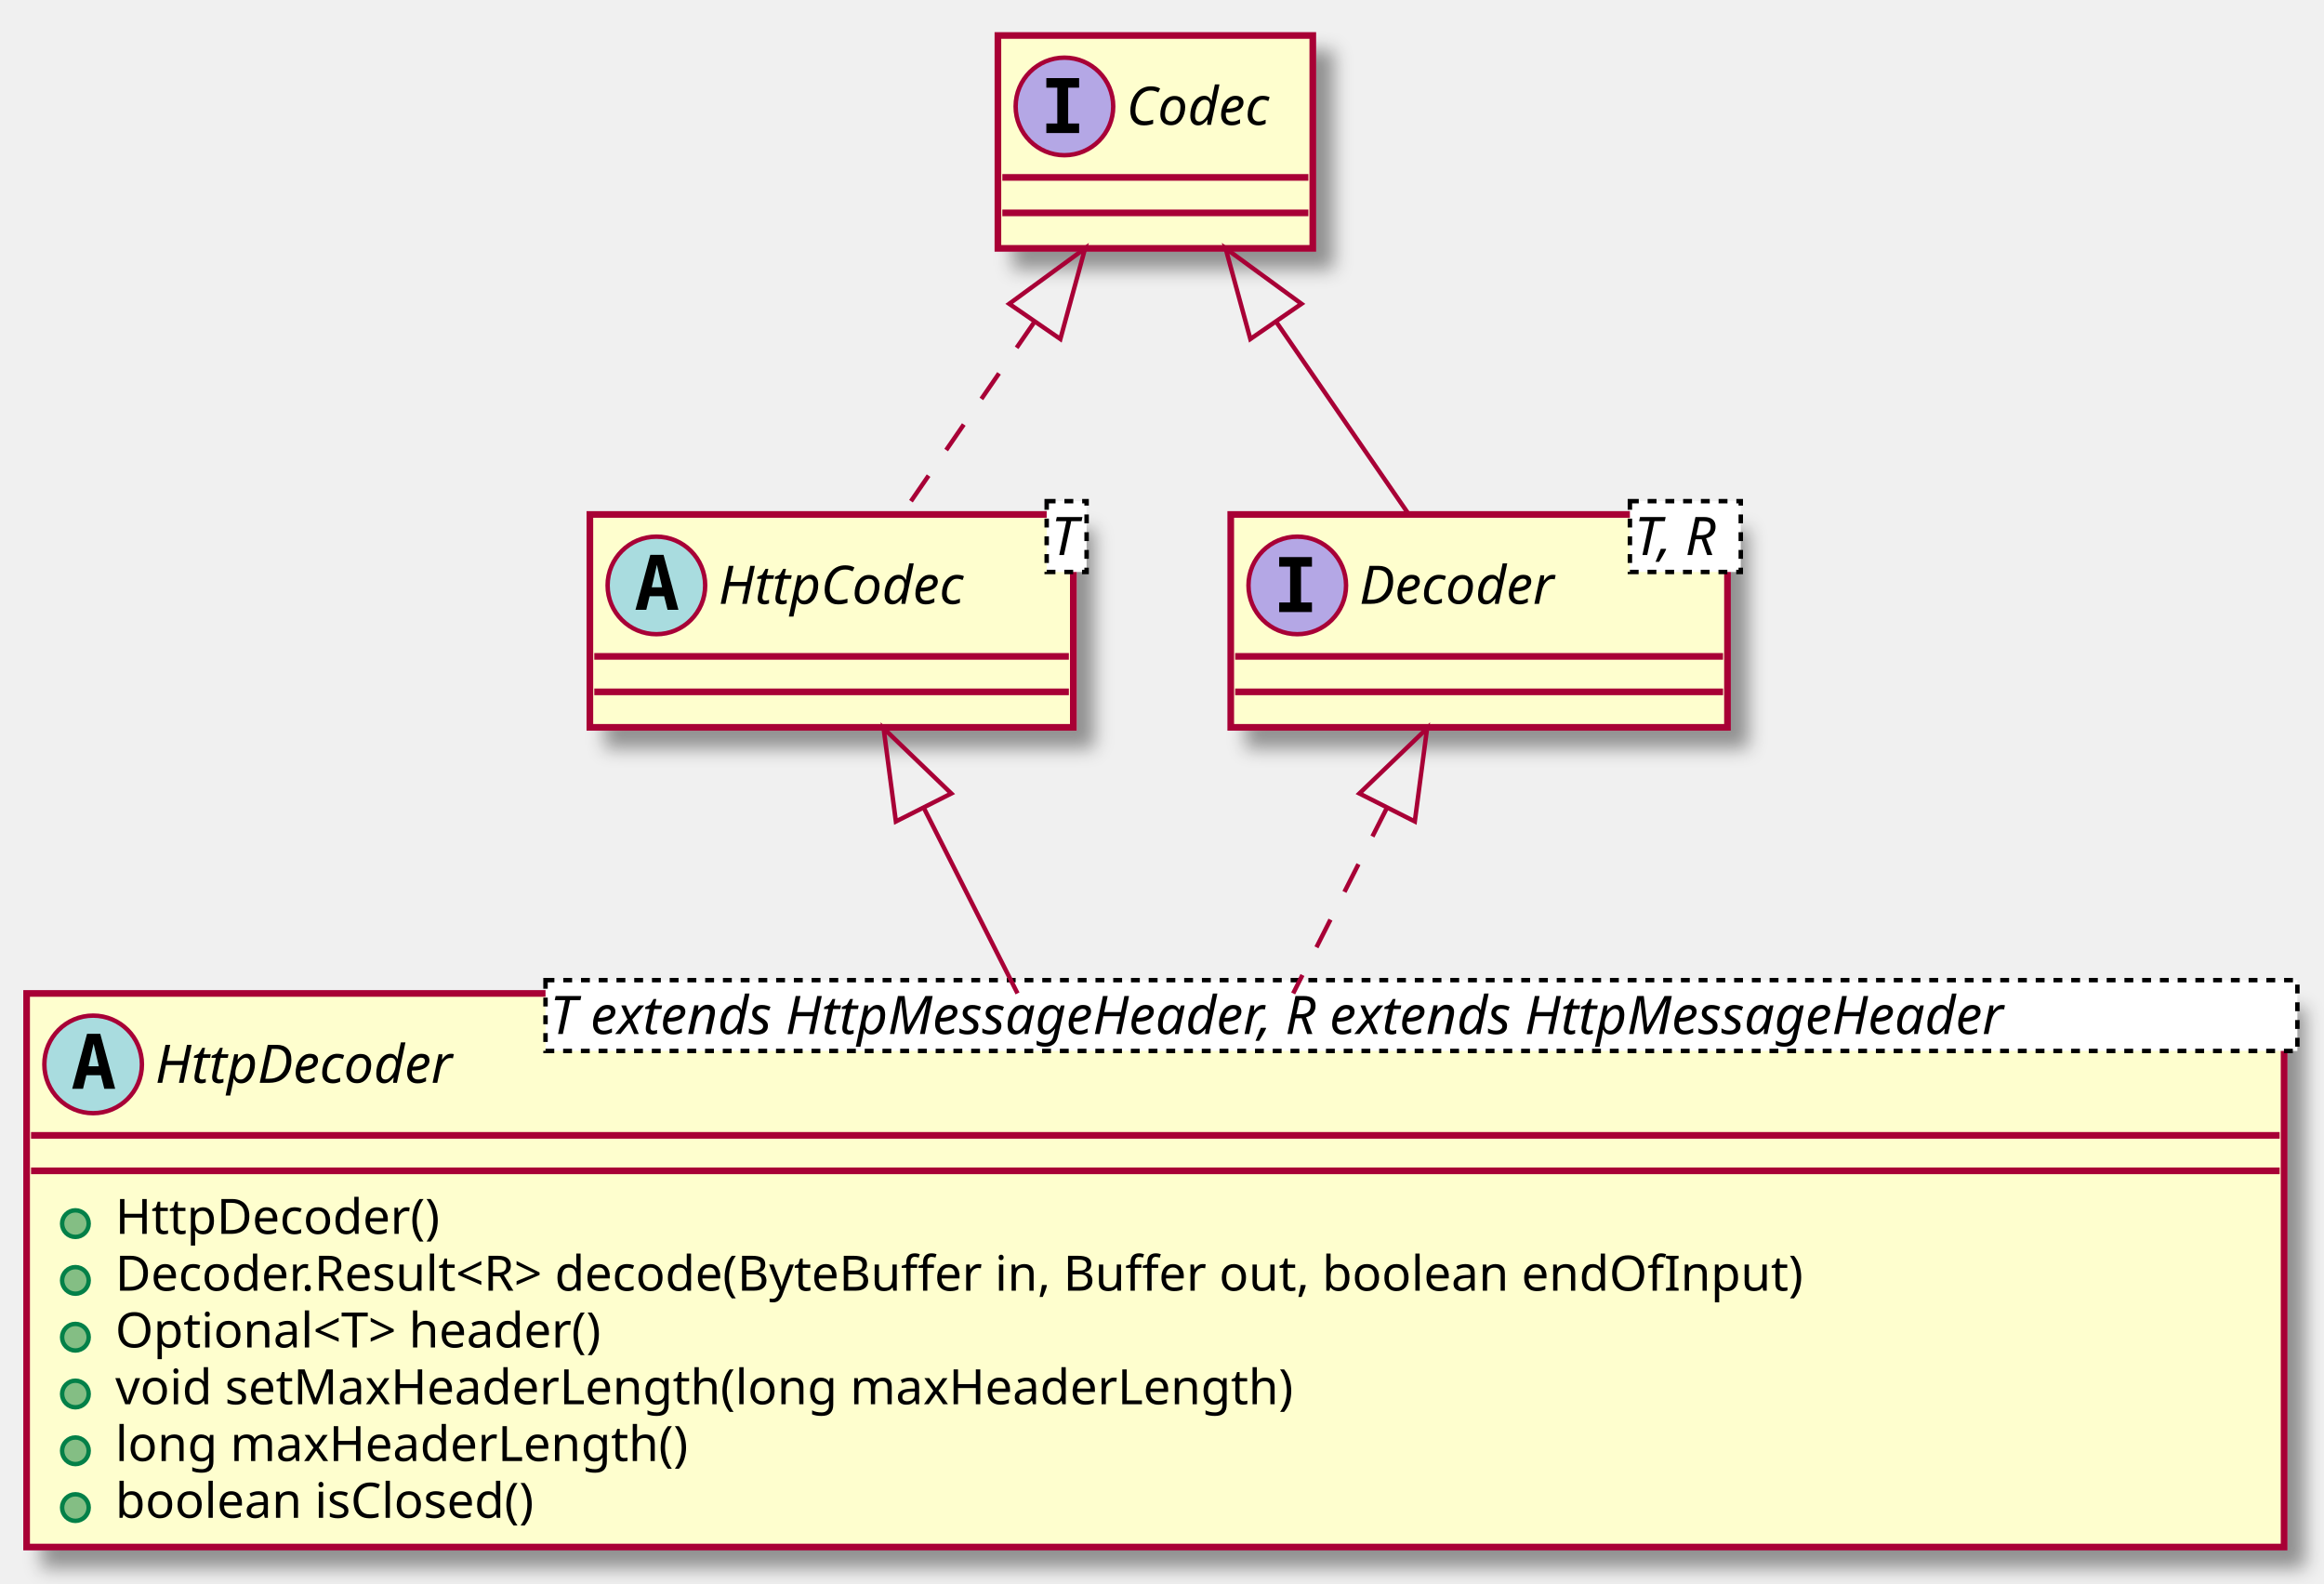
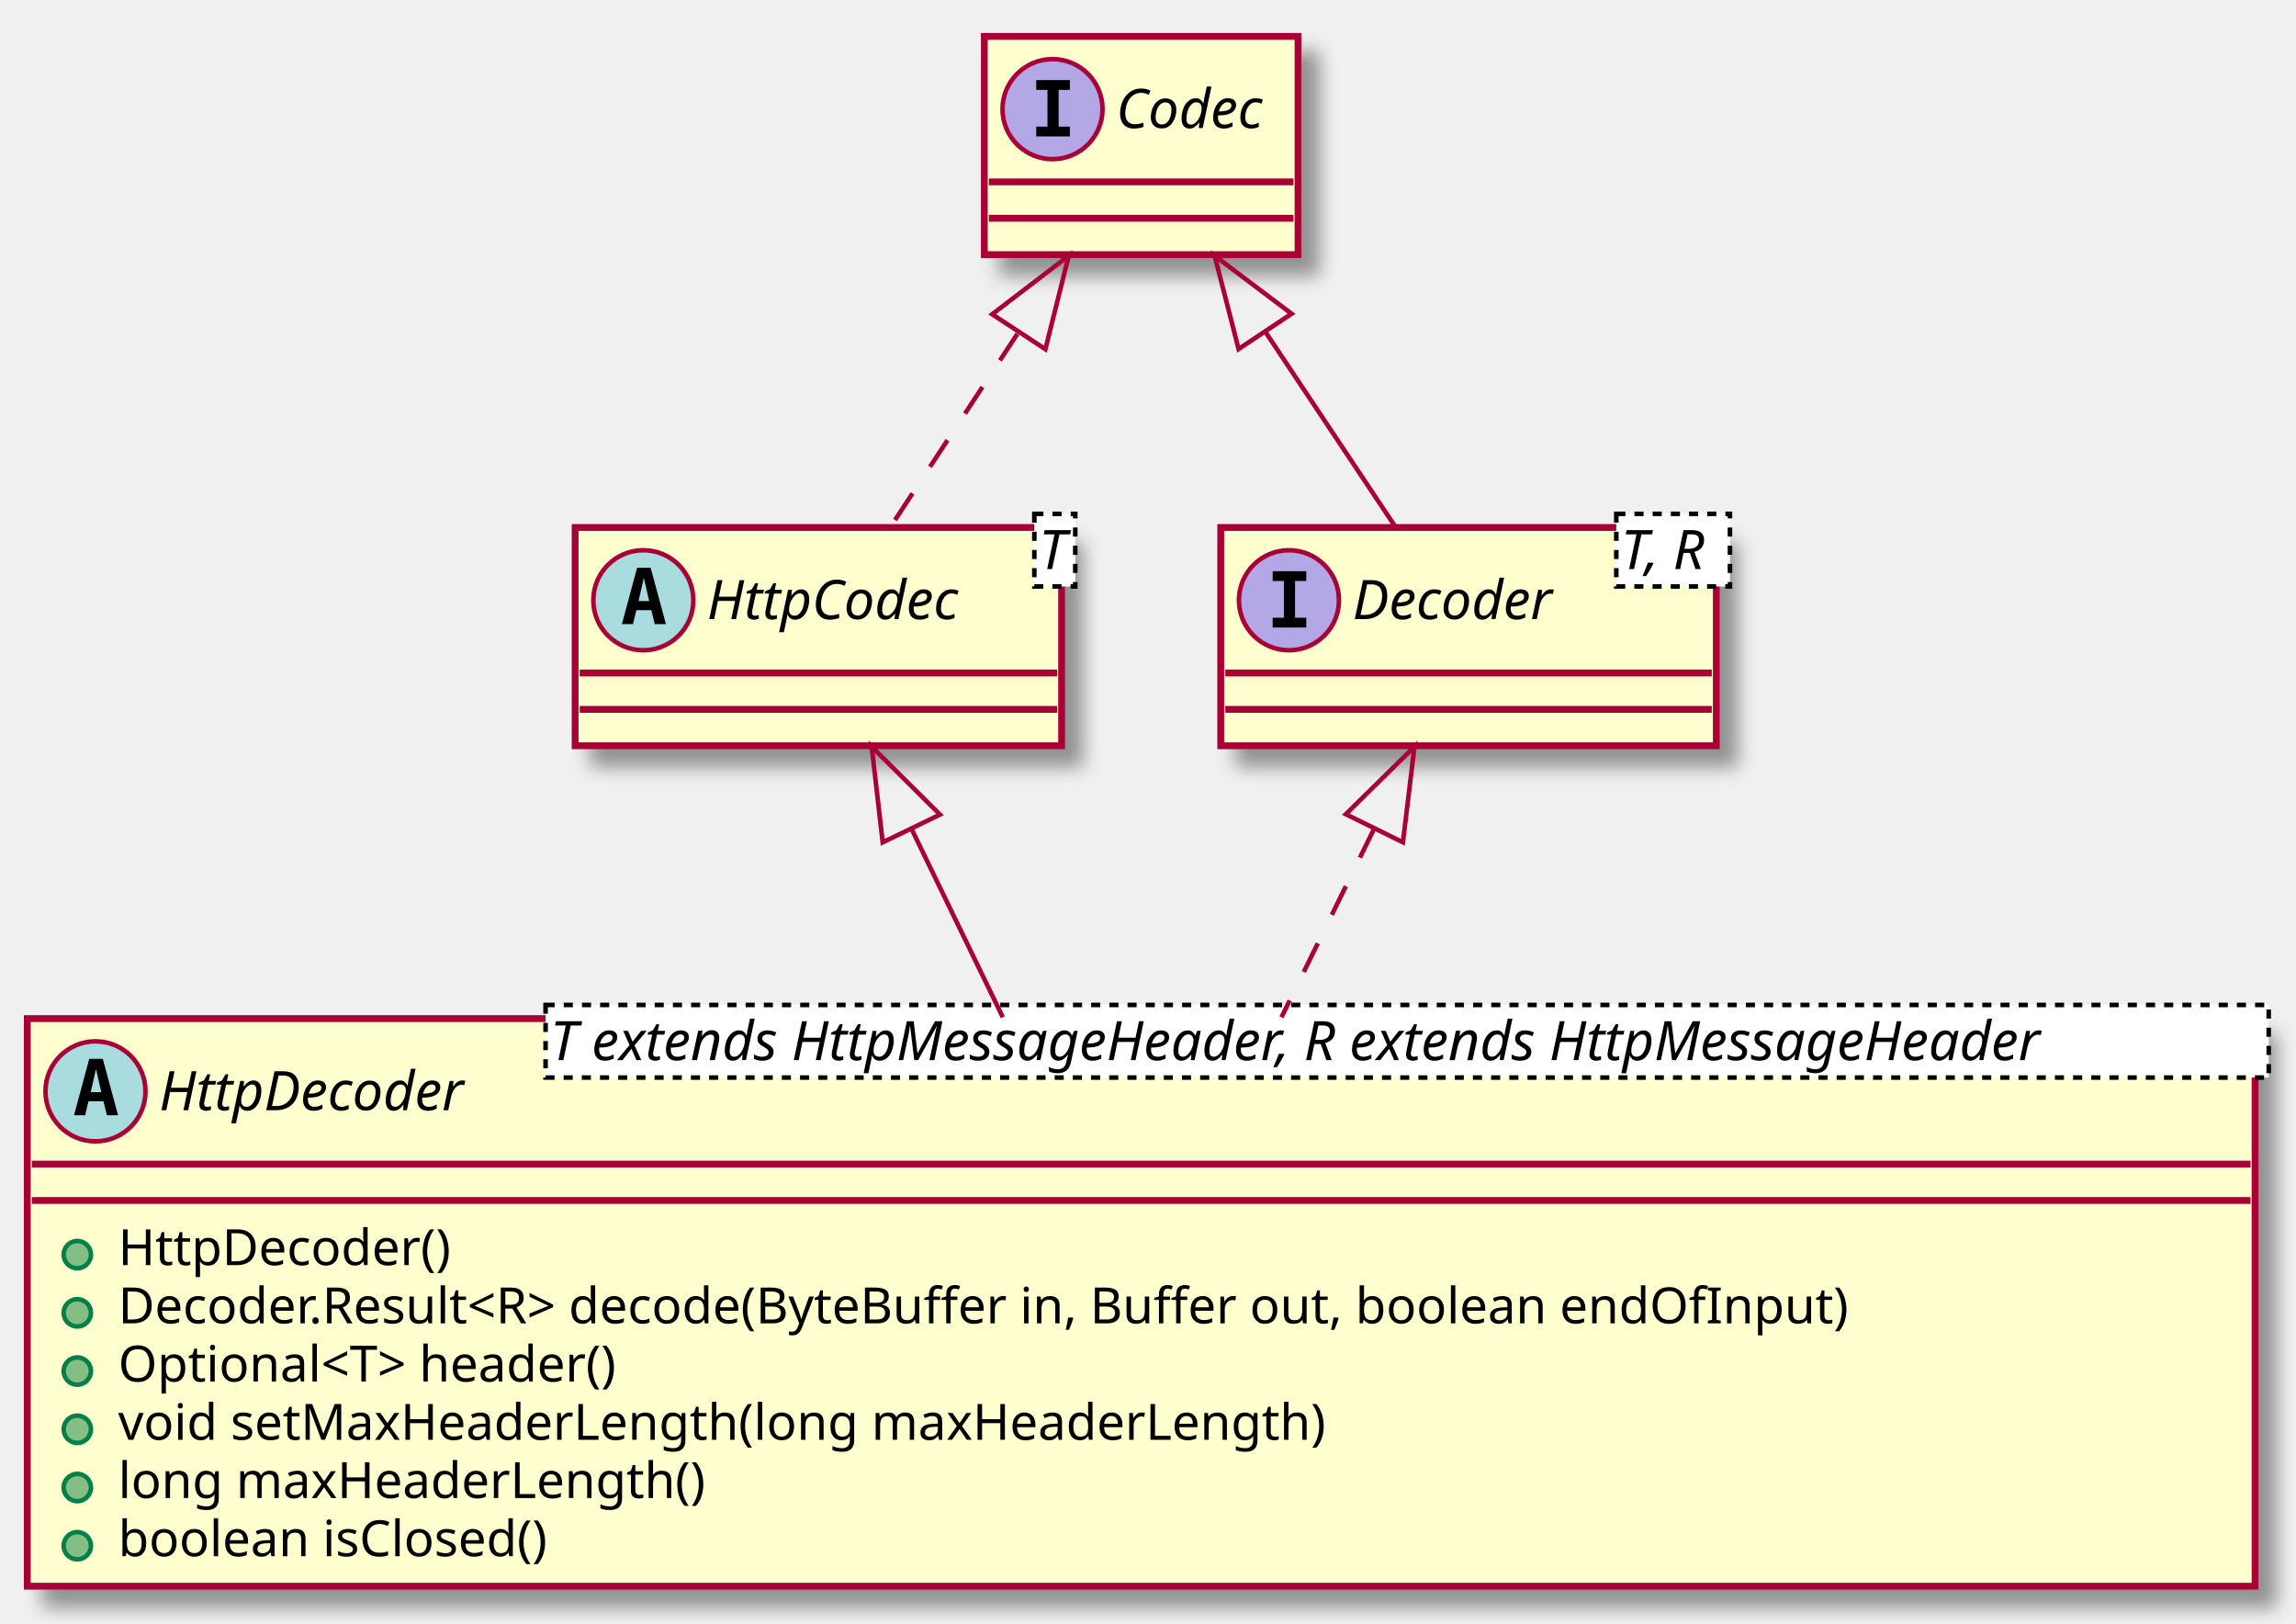
- <svg xmlns="http://www.w3.org/2000/svg" contentScriptType="application/ecmascript" contentStyleType="text/css" height="357px" preserveAspectRatio="none" style="width:524px;height:357px;" version="1.1" viewBox="0 0 524 357" width="524px" zoomAndPan="magnify">
+ <svg xmlns="http://www.w3.org/2000/svg" contentScriptType="application/ecmascript" contentStyleType="text/css" height="357px" preserveAspectRatio="none" style="width:505px;height:357px;" version="1.1" viewBox="0 0 505 357" width="505px" zoomAndPan="magnify">
  <defs>
-     <filter height="300%" id="fn2dg7b" width="300%" x="-1" y="-1">
+     <filter height="300%" id="fbohxb5" width="300%" x="-1" y="-1">
      <feGaussianBlur result="blurOut" stdDeviation="2.0" />
      <feColorMatrix in="blurOut" result="blurOut2" type="matrix" values="0 0 0 0 0 0 0 0 0 0 0 0 0 0 0 0 0 0 .4 0" />
      <feOffset dx="4.0" dy="4.0" in="blurOut2" result="blurOut3" />
      <feBlend in="SourceGraphic" in2="blurOut3" mode="normal" />
    </filter>
  </defs>
  <g>
-     <rect fill="#FEFECE" filter="url(#fn2dg7b)" height="48" style="stroke: #A80036; stroke-width: 1.5;" width="71" x="225" y="8" />
-     <ellipse cx="240" cy="24" fill="#B4A7E5" rx="11" ry="11" style="stroke: #A80036; stroke-width: 1.0;" />
-     <path d="M235.922,19.766 L235.922,17.609 L243.312,17.609 L243.312,19.766 L240.844,19.766 L240.844,27.844 L243.312,27.844 L243.312,30 L235.922,30 L235.922,27.844 L238.391,27.844 L238.391,19.766 L235.922,19.766 Z " />
-     <text fill="#000000" font-family="sans-serif" font-size="12" font-style="italic" lengthAdjust="spacingAndGlyphs" textLength="39" x="254" y="28.154">Codec</text>
-     <line style="stroke: #A80036; stroke-width: 1.5;" x1="226" x2="295" y1="40" y2="40" />
-     <line style="stroke: #A80036; stroke-width: 1.5;" x1="226" x2="295" y1="48" y2="48" />
-     <rect fill="#FEFECE" filter="url(#fn2dg7b)" height="48" style="stroke: #A80036; stroke-width: 1.5;" width="109" x="133" y="116" />
-     <ellipse cx="148" cy="132" fill="#A9DCDF" rx="11" ry="11" style="stroke: #A80036; stroke-width: 1.0;" />
-     <path d="M148.109,127.344 L146.953,132.422 L149.281,132.422 L148.109,127.344 Z M146.625,125.109 L149.609,125.109 L152.969,137.5 L150.516,137.5 L149.75,134.438 L146.469,134.438 L145.719,137.5 L143.281,137.5 L146.625,125.109 Z " />
-     <text fill="#000000" font-family="sans-serif" font-size="12" font-style="italic" lengthAdjust="spacingAndGlyphs" textLength="66" x="162" y="136.154">HttpCodec</text>
-     <rect fill="#FFFFFF" height="15.969" style="stroke: #000000; stroke-width: 1.0; stroke-dasharray: 2.0,2.0;" width="9" x="236" y="113" />
-     <text fill="#000000" font-family="sans-serif" font-size="12" font-style="italic" lengthAdjust="spacingAndGlyphs" textLength="7" x="237" y="125.139">T</text>
-     <line style="stroke: #A80036; stroke-width: 1.5;" x1="134" x2="241" y1="148" y2="148" />
-     <line style="stroke: #A80036; stroke-width: 1.5;" x1="134" x2="241" y1="156" y2="156" />
-     <rect fill="#FEFECE" filter="url(#fn2dg7b)" height="48" style="stroke: #A80036; stroke-width: 1.5;" width="112" x="277.5" y="116" />
-     <ellipse cx="292.5" cy="132" fill="#B4A7E5" rx="11" ry="11" style="stroke: #A80036; stroke-width: 1.0;" />
-     <path d="M288.422,127.766 L288.422,125.609 L295.812,125.609 L295.812,127.766 L293.344,127.766 L293.344,135.844 L295.812,135.844 L295.812,138 L288.422,138 L288.422,135.844 L290.891,135.844 L290.891,127.766 L288.422,127.766 Z " />
-     <text fill="#000000" font-family="sans-serif" font-size="12" font-style="italic" lengthAdjust="spacingAndGlyphs" textLength="53" x="306.5" y="136.154">Decoder</text>
-     <rect fill="#FFFFFF" height="15.969" style="stroke: #000000; stroke-width: 1.0; stroke-dasharray: 2.0,2.0;" width="25" x="367.5" y="113" />
-     <text fill="#000000" font-family="sans-serif" font-size="12" font-style="italic" lengthAdjust="spacingAndGlyphs" textLength="23" x="368.5" y="125.139">T, R</text>
-     <line style="stroke: #A80036; stroke-width: 1.5;" x1="278.5" x2="388.5" y1="148" y2="148" />
-     <line style="stroke: #A80036; stroke-width: 1.5;" x1="278.5" x2="388.5" y1="156" y2="156" />
-     <rect fill="#FEFECE" filter="url(#fn2dg7b)" height="124.828" style="stroke: #A80036; stroke-width: 1.5;" width="509" x="6" y="224" />
+     <rect fill="#FEFECE" filter="url(#fbohxb5)" height="48" style="stroke: #A80036; stroke-width: 1.5;" width="69" x="216.5" y="8" />
+     <ellipse cx="231.5" cy="24" fill="#B4A7E5" rx="11" ry="11" style="stroke: #A80036; stroke-width: 1.0;" />
+     <path d="M227.922,19.766 L227.922,17.609 L235.312,17.609 L235.312,19.766 L232.844,19.766 L232.844,27.844 L235.312,27.844 L235.312,30 L227.922,30 L227.922,27.844 L230.391,27.844 L230.391,19.766 L227.922,19.766 Z " />
+     <text fill="#000000" font-family="sans-serif" font-size="12" font-style="italic" lengthAdjust="spacingAndGlyphs" textLength="37" x="245.5" y="28.154">Codec</text>
+     <line style="stroke: #A80036; stroke-width: 1.5;" x1="217.5" x2="284.5" y1="40" y2="40" />
+     <line style="stroke: #A80036; stroke-width: 1.5;" x1="217.5" x2="284.5" y1="48" y2="48" />
+     <rect fill="#FEFECE" filter="url(#fbohxb5)" height="48" style="stroke: #A80036; stroke-width: 1.5;" width="107" x="126.5" y="116" />
+     <ellipse cx="141.5" cy="132" fill="#A9DCDF" rx="11" ry="11" style="stroke: #A80036; stroke-width: 1.0;" />
+     <path d="M141.609,127.094 L140.453,132.172 L142.781,132.172 L141.609,127.094 Z M140.125,124.859 L143.109,124.859 L146.469,137.25 L144.016,137.25 L143.25,134.188 L139.969,134.188 L139.219,137.25 L136.781,137.25 L140.125,124.859 Z " />
+     <text fill="#000000" font-family="sans-serif" font-size="12" font-style="italic" lengthAdjust="spacingAndGlyphs" textLength="64" x="155.5" y="136.154">HttpCodec</text>
+     <rect fill="#FFFFFF" height="15.969" style="stroke: #000000; stroke-width: 1.0; stroke-dasharray: 2.0,2.0;" width="9" x="227.5" y="113" />
+     <text fill="#000000" font-family="sans-serif" font-size="12" font-style="italic" lengthAdjust="spacingAndGlyphs" textLength="7" x="228.5" y="125.139">T</text>
+     <line style="stroke: #A80036; stroke-width: 1.5;" x1="127.5" x2="232.5" y1="148" y2="148" />
+     <line style="stroke: #A80036; stroke-width: 1.5;" x1="127.5" x2="232.5" y1="156" y2="156" />
+     <rect fill="#FEFECE" filter="url(#fbohxb5)" height="48" style="stroke: #A80036; stroke-width: 1.5;" width="109" x="268.5" y="116" />
+     <ellipse cx="283.5" cy="132" fill="#B4A7E5" rx="11" ry="11" style="stroke: #A80036; stroke-width: 1.0;" />
+     <path d="M279.922,127.766 L279.922,125.609 L287.312,125.609 L287.312,127.766 L284.844,127.766 L284.844,135.844 L287.312,135.844 L287.312,138 L279.922,138 L279.922,135.844 L282.391,135.844 L282.391,127.766 L279.922,127.766 Z " />
+     <text fill="#000000" font-family="sans-serif" font-size="12" font-style="italic" lengthAdjust="spacingAndGlyphs" textLength="50" x="297.5" y="136.154">Decoder</text>
+     <rect fill="#FFFFFF" height="15.969" style="stroke: #000000; stroke-width: 1.0; stroke-dasharray: 2.0,2.0;" width="25" x="355.5" y="113" />
+     <text fill="#000000" font-family="sans-serif" font-size="12" font-style="italic" lengthAdjust="spacingAndGlyphs" textLength="23" x="356.5" y="125.139">T, R</text>
+     <line style="stroke: #A80036; stroke-width: 1.5;" x1="269.5" x2="376.5" y1="148" y2="148" />
+     <line style="stroke: #A80036; stroke-width: 1.5;" x1="269.5" x2="376.5" y1="156" y2="156" />
+     <rect fill="#FEFECE" filter="url(#fbohxb5)" height="124.828" style="stroke: #A80036; stroke-width: 1.5;" width="490" x="6" y="224" />
    <ellipse cx="21" cy="240" fill="#A9DCDF" rx="11" ry="11" style="stroke: #A80036; stroke-width: 1.0;" />
-     <path d="M21.109,235.344 L19.953,240.422 L22.281,240.422 L21.109,235.344 Z M19.625,233.109 L22.609,233.109 L25.969,245.5 L23.516,245.5 L22.75,242.438 L19.469,242.438 L18.719,245.5 L16.281,245.5 L19.625,233.109 Z " />
-     <text fill="#000000" font-family="sans-serif" font-size="12" font-style="italic" lengthAdjust="spacingAndGlyphs" textLength="80" x="35" y="244.154">HttpDecoder</text>
-     <rect fill="#FFFFFF" height="15.969" style="stroke: #000000; stroke-width: 1.0; stroke-dasharray: 2.0,2.0;" width="395" x="123" y="221" />
-     <text fill="#000000" font-family="sans-serif" font-size="12" font-style="italic" lengthAdjust="spacingAndGlyphs" textLength="393" x="124" y="233.139">T extends HttpMessageHeader, R extends HttpMessageHeader</text>
-     <line style="stroke: #A80036; stroke-width: 1.5;" x1="7" x2="514" y1="256" y2="256" />
-     <line style="stroke: #A80036; stroke-width: 1.5;" x1="7" x2="514" y1="264" y2="264" />
+     <path d="M21.109,235.094 L19.953,240.172 L22.281,240.172 L21.109,235.094 Z M19.625,232.859 L22.609,232.859 L25.969,245.25 L23.516,245.25 L22.75,242.188 L19.469,242.188 L18.719,245.25 L16.281,245.25 L19.625,232.859 Z " />
+     <text fill="#000000" font-family="sans-serif" font-size="12" font-style="italic" lengthAdjust="spacingAndGlyphs" textLength="77" x="35" y="244.154">HttpDecoder</text>
+     <rect fill="#FFFFFF" height="15.969" style="stroke: #000000; stroke-width: 1.0; stroke-dasharray: 2.0,2.0;" width="379" x="120" y="221" />
+     <text fill="#000000" font-family="sans-serif" font-size="12" font-style="italic" lengthAdjust="spacingAndGlyphs" textLength="377" x="121" y="233.139">T extends HttpMessageHeader, R extends HttpMessageHeader</text>
+     <line style="stroke: #A80036; stroke-width: 1.5;" x1="7" x2="495" y1="256" y2="256" />
+     <line style="stroke: #A80036; stroke-width: 1.5;" x1="7" x2="495" y1="264" y2="264" />
    <ellipse cx="17" cy="275.902" fill="#84BE84" rx="3" ry="3" style="stroke: #038048; stroke-width: 1.0;" />
    <text fill="#000000" font-family="sans-serif" font-size="11" lengthAdjust="spacingAndGlyphs" textLength="78" x="26" y="278.21">HttpDecoder()</text>
    <ellipse cx="17" cy="288.707" fill="#84BE84" rx="3" ry="3" style="stroke: #038048; stroke-width: 1.0;" />
-     <text fill="#000000" font-family="sans-serif" font-size="11" lengthAdjust="spacingAndGlyphs" textLength="422" x="26" y="291.015">Decoder.Result&lt;R&gt; decode(ByteBuffer in, Buffer out, boolean endOfInput)</text>
+     <text fill="#000000" font-family="sans-serif" font-size="11" lengthAdjust="spacingAndGlyphs" textLength="424" x="26" y="291.015">Decoder.Result&lt;R&gt; decode(ByteBuffer in, Buffer out, boolean endOfInput)</text>
    <ellipse cx="17" cy="301.512" fill="#84BE84" rx="3" ry="3" style="stroke: #038048; stroke-width: 1.0;" />
    <text fill="#000000" font-family="sans-serif" font-size="11" lengthAdjust="spacingAndGlyphs" textLength="124" x="26" y="303.82">Optional&lt;T&gt; header()</text>
    <ellipse cx="17" cy="314.316" fill="#84BE84" rx="3" ry="3" style="stroke: #038048; stroke-width: 1.0;" />
-     <text fill="#000000" font-family="sans-serif" font-size="11" lengthAdjust="spacingAndGlyphs" textLength="285" x="26" y="316.625">void setMaxHeaderLength(long maxHeaderLength)</text>
+     <text fill="#000000" font-family="sans-serif" font-size="11" lengthAdjust="spacingAndGlyphs" textLength="287" x="26" y="316.625">void setMaxHeaderLength(long maxHeaderLength)</text>
    <ellipse cx="17" cy="327.121" fill="#84BE84" rx="3" ry="3" style="stroke: #038048; stroke-width: 1.0;" />
-     <text fill="#000000" font-family="sans-serif" font-size="11" lengthAdjust="spacingAndGlyphs" textLength="139" x="26" y="329.429">long maxHeaderLength()</text>
+     <text fill="#000000" font-family="sans-serif" font-size="11" lengthAdjust="spacingAndGlyphs" textLength="140" x="26" y="329.429">long maxHeaderLength()</text>
    <ellipse cx="17" cy="339.926" fill="#84BE84" rx="3" ry="3" style="stroke: #038048; stroke-width: 1.0;" />
-     <text fill="#000000" font-family="sans-serif" font-size="11" lengthAdjust="spacingAndGlyphs" textLength="106" x="26" y="342.234">boolean isClosed()</text>
-     <path d="M233.19,72.656 C223.208,87.15 212.246,103.068 203.561,115.678 " fill="none" style="stroke: #A80036; stroke-width: 1.0; stroke-dasharray: 7.0,7.0;" />
-     <polygon fill="none" points="227.551,68.502,244.66,56,239.081,76.443,227.551,68.502" style="stroke: #A80036; stroke-width: 1.0;" />
-     <path d="M287.81,72.656 C297.792,87.15 308.754,103.068 317.439,115.678 " fill="none" style="stroke: #A80036; stroke-width: 1.0;" />
-     <polygon fill="none" points="281.919,76.443,276.34,56,293.449,68.502,281.919,76.443" style="stroke: #A80036; stroke-width: 1.0;" />
-     <path d="M208.395,182.362 C214.948,195.332 222.327,209.939 229.426,223.991 " fill="none" style="stroke: #A80036; stroke-width: 1.0;" />
-     <polygon fill="none" points="201.999,185.224,199.229,164.216,214.495,178.911,201.999,185.224" style="stroke: #A80036; stroke-width: 1.0;" />
-     <path d="M312.605,182.362 C306.052,195.332 298.673,209.939 291.574,223.991 " fill="none" style="stroke: #A80036; stroke-width: 1.0; stroke-dasharray: 7.0,7.0;" />
-     <polygon fill="none" points="306.505,178.911,321.771,164.216,319.001,185.224,306.505,178.911" style="stroke: #A80036; stroke-width: 1.0;" />
+     <text fill="#000000" font-family="sans-serif" font-size="11" lengthAdjust="spacingAndGlyphs" textLength="104" x="26" y="342.234">boolean isClosed()</text>
+     <path d="M223.779,73.407 C214.349,87.751 204.094,103.351 195.881,115.844 " fill="none" style="stroke: #A80036; stroke-width: 1.0; stroke-dasharray: 7.0,7.0;" />
+     <polygon fill="none" points="218.23,69.104,235.066,56.237,229.929,76.795,218.23,69.104" style="stroke: #A80036; stroke-width: 1.0;" />
+     <path d="M278.286,72.929 C287.936,87.404 298.475,103.212 306.896,115.844 " fill="none" style="stroke: #A80036; stroke-width: 1.0;" />
+     <polygon fill="none" points="272.428,76.761,267.158,56.237,284.077,68.995,272.428,76.761" style="stroke: #A80036; stroke-width: 1.0;" />
+     <path d="M200.511,182.321 C206.772,195.241 213.796,209.733 220.568,223.707 " fill="none" style="stroke: #A80036; stroke-width: 1.0;" />
+     <polygon fill="none" points="194.148,185.242,191.724,164.191,206.746,179.136,194.148,185.242" style="stroke: #A80036; stroke-width: 1.0;" />
+     <path d="M302.201,182.321 C295.851,195.241 288.728,209.733 281.861,223.707 " fill="none" style="stroke: #A80036; stroke-width: 1.0; stroke-dasharray: 7.0,7.0;" />
+     <polygon fill="none" points="296.007,179.053,311.111,164.191,308.571,185.228,296.007,179.053" style="stroke: #A80036; stroke-width: 1.0;" />
  </g>
</svg>
